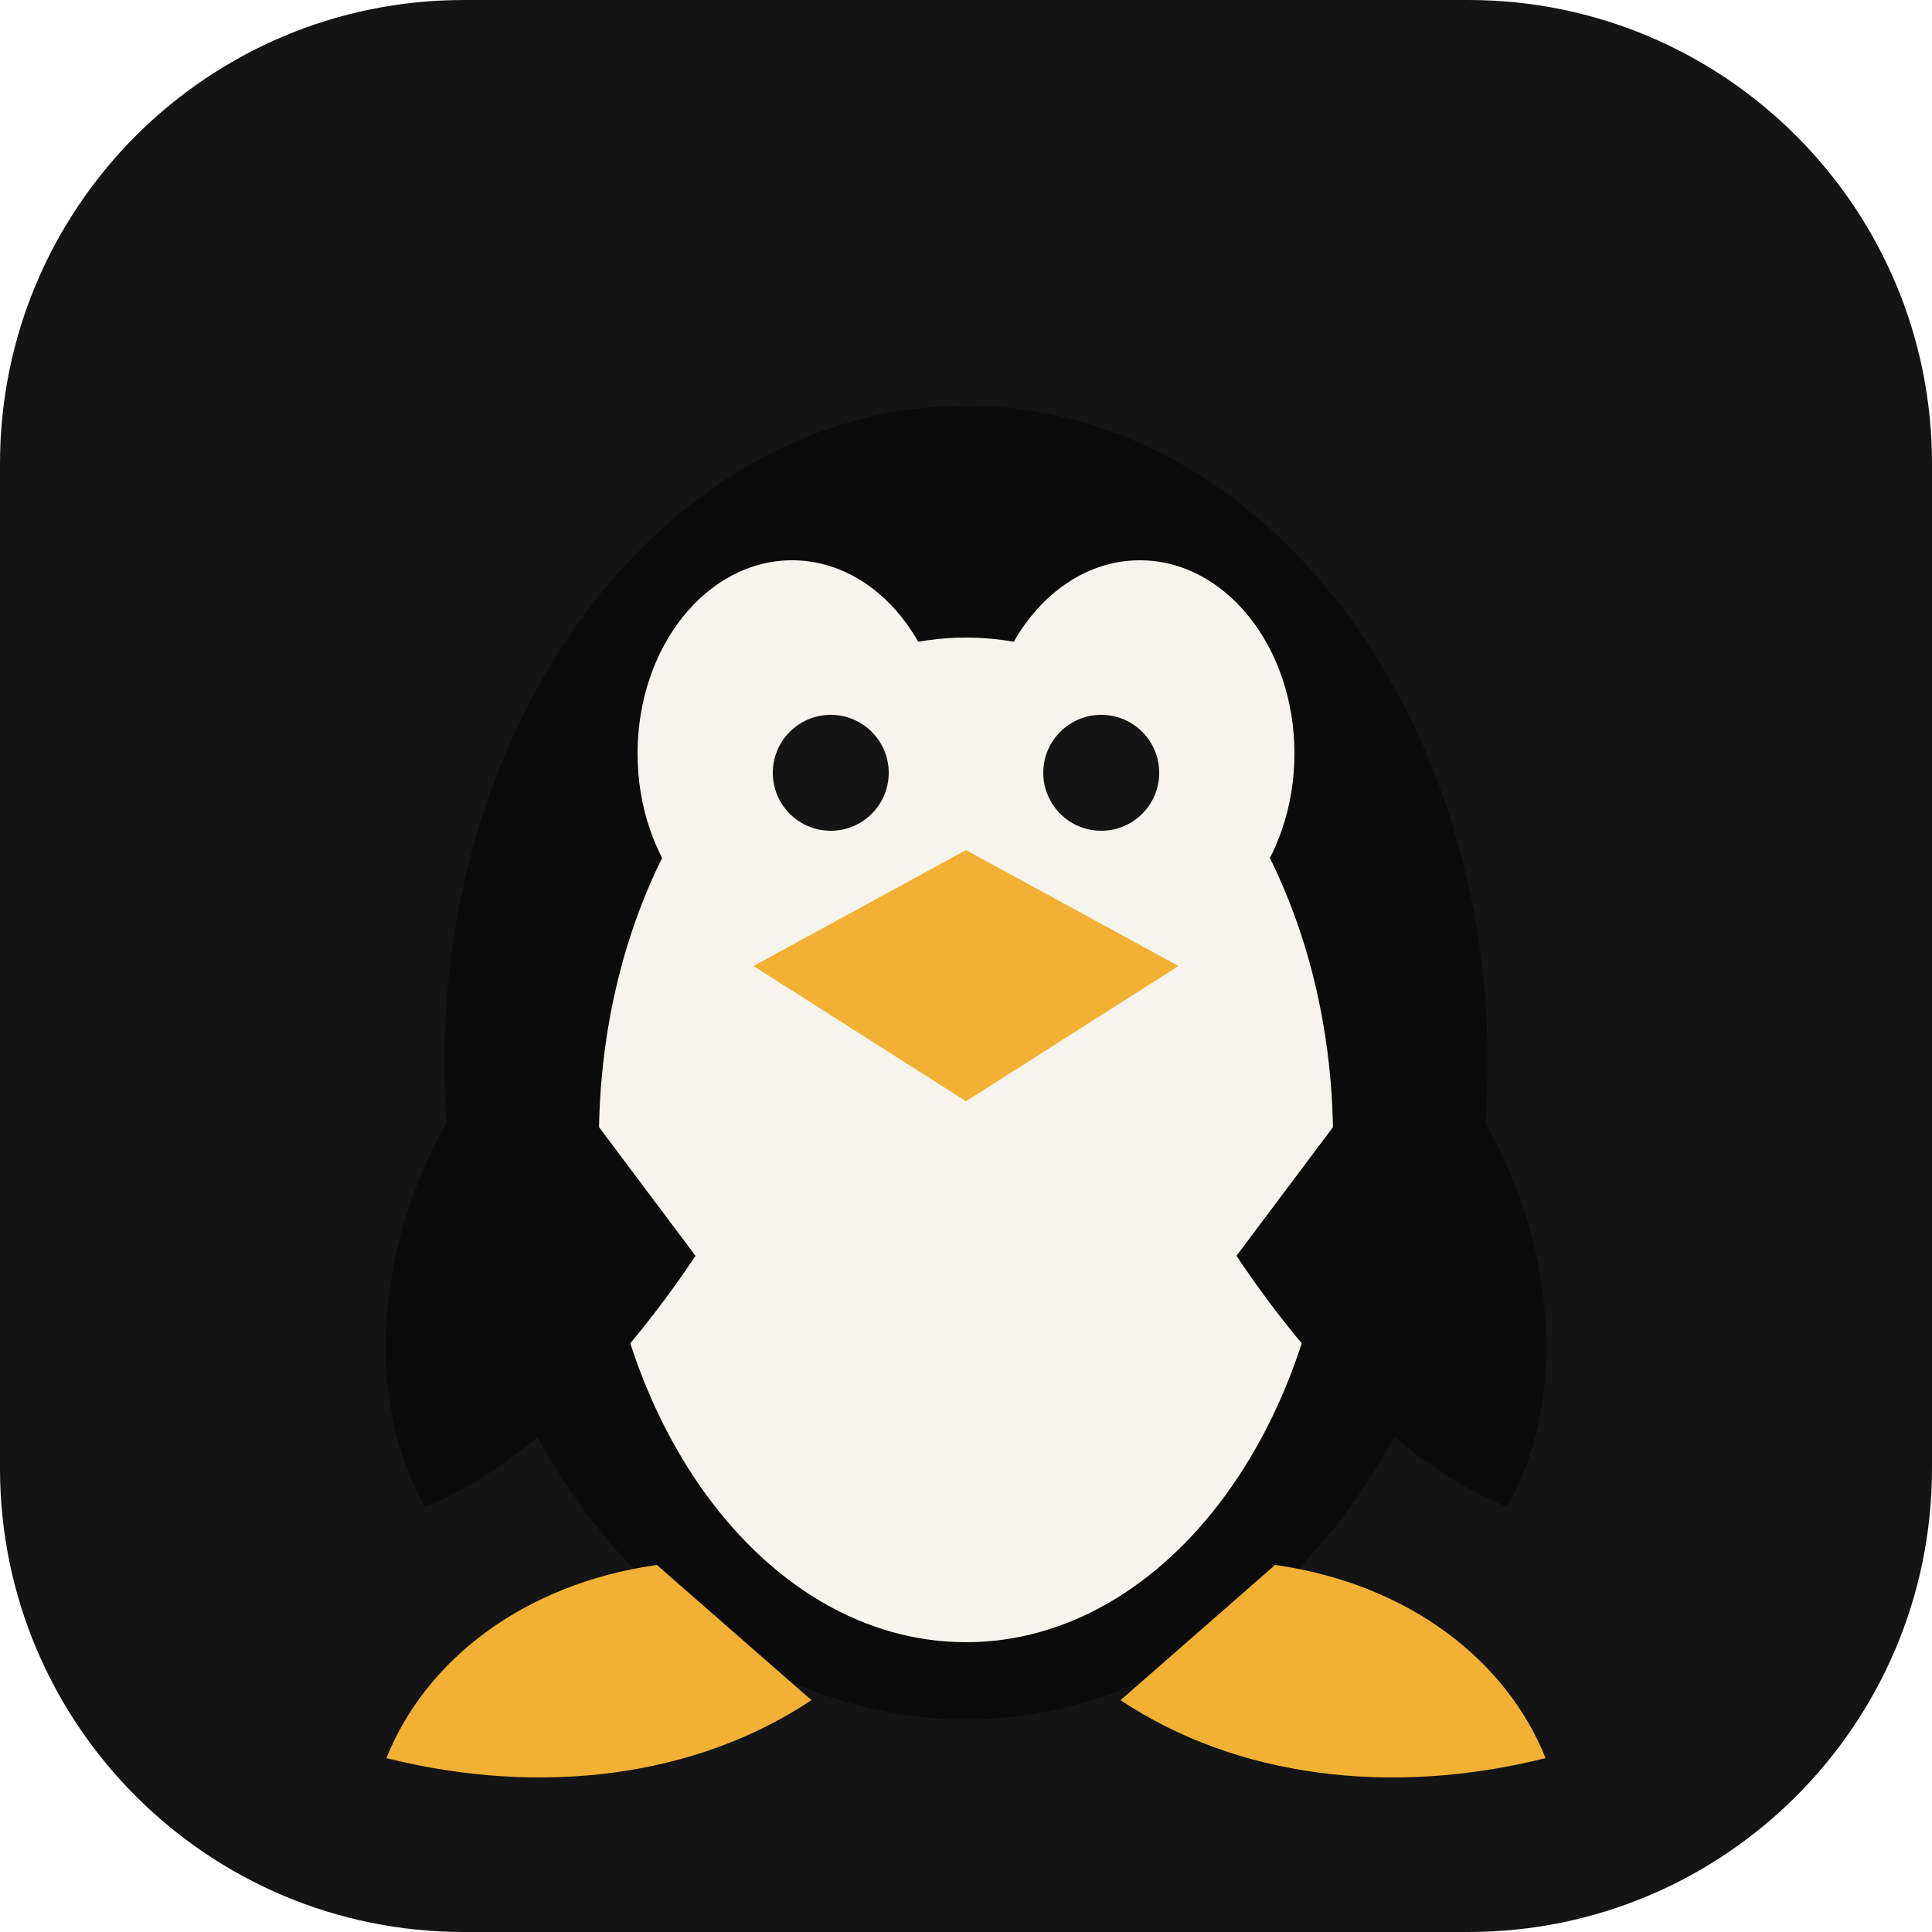
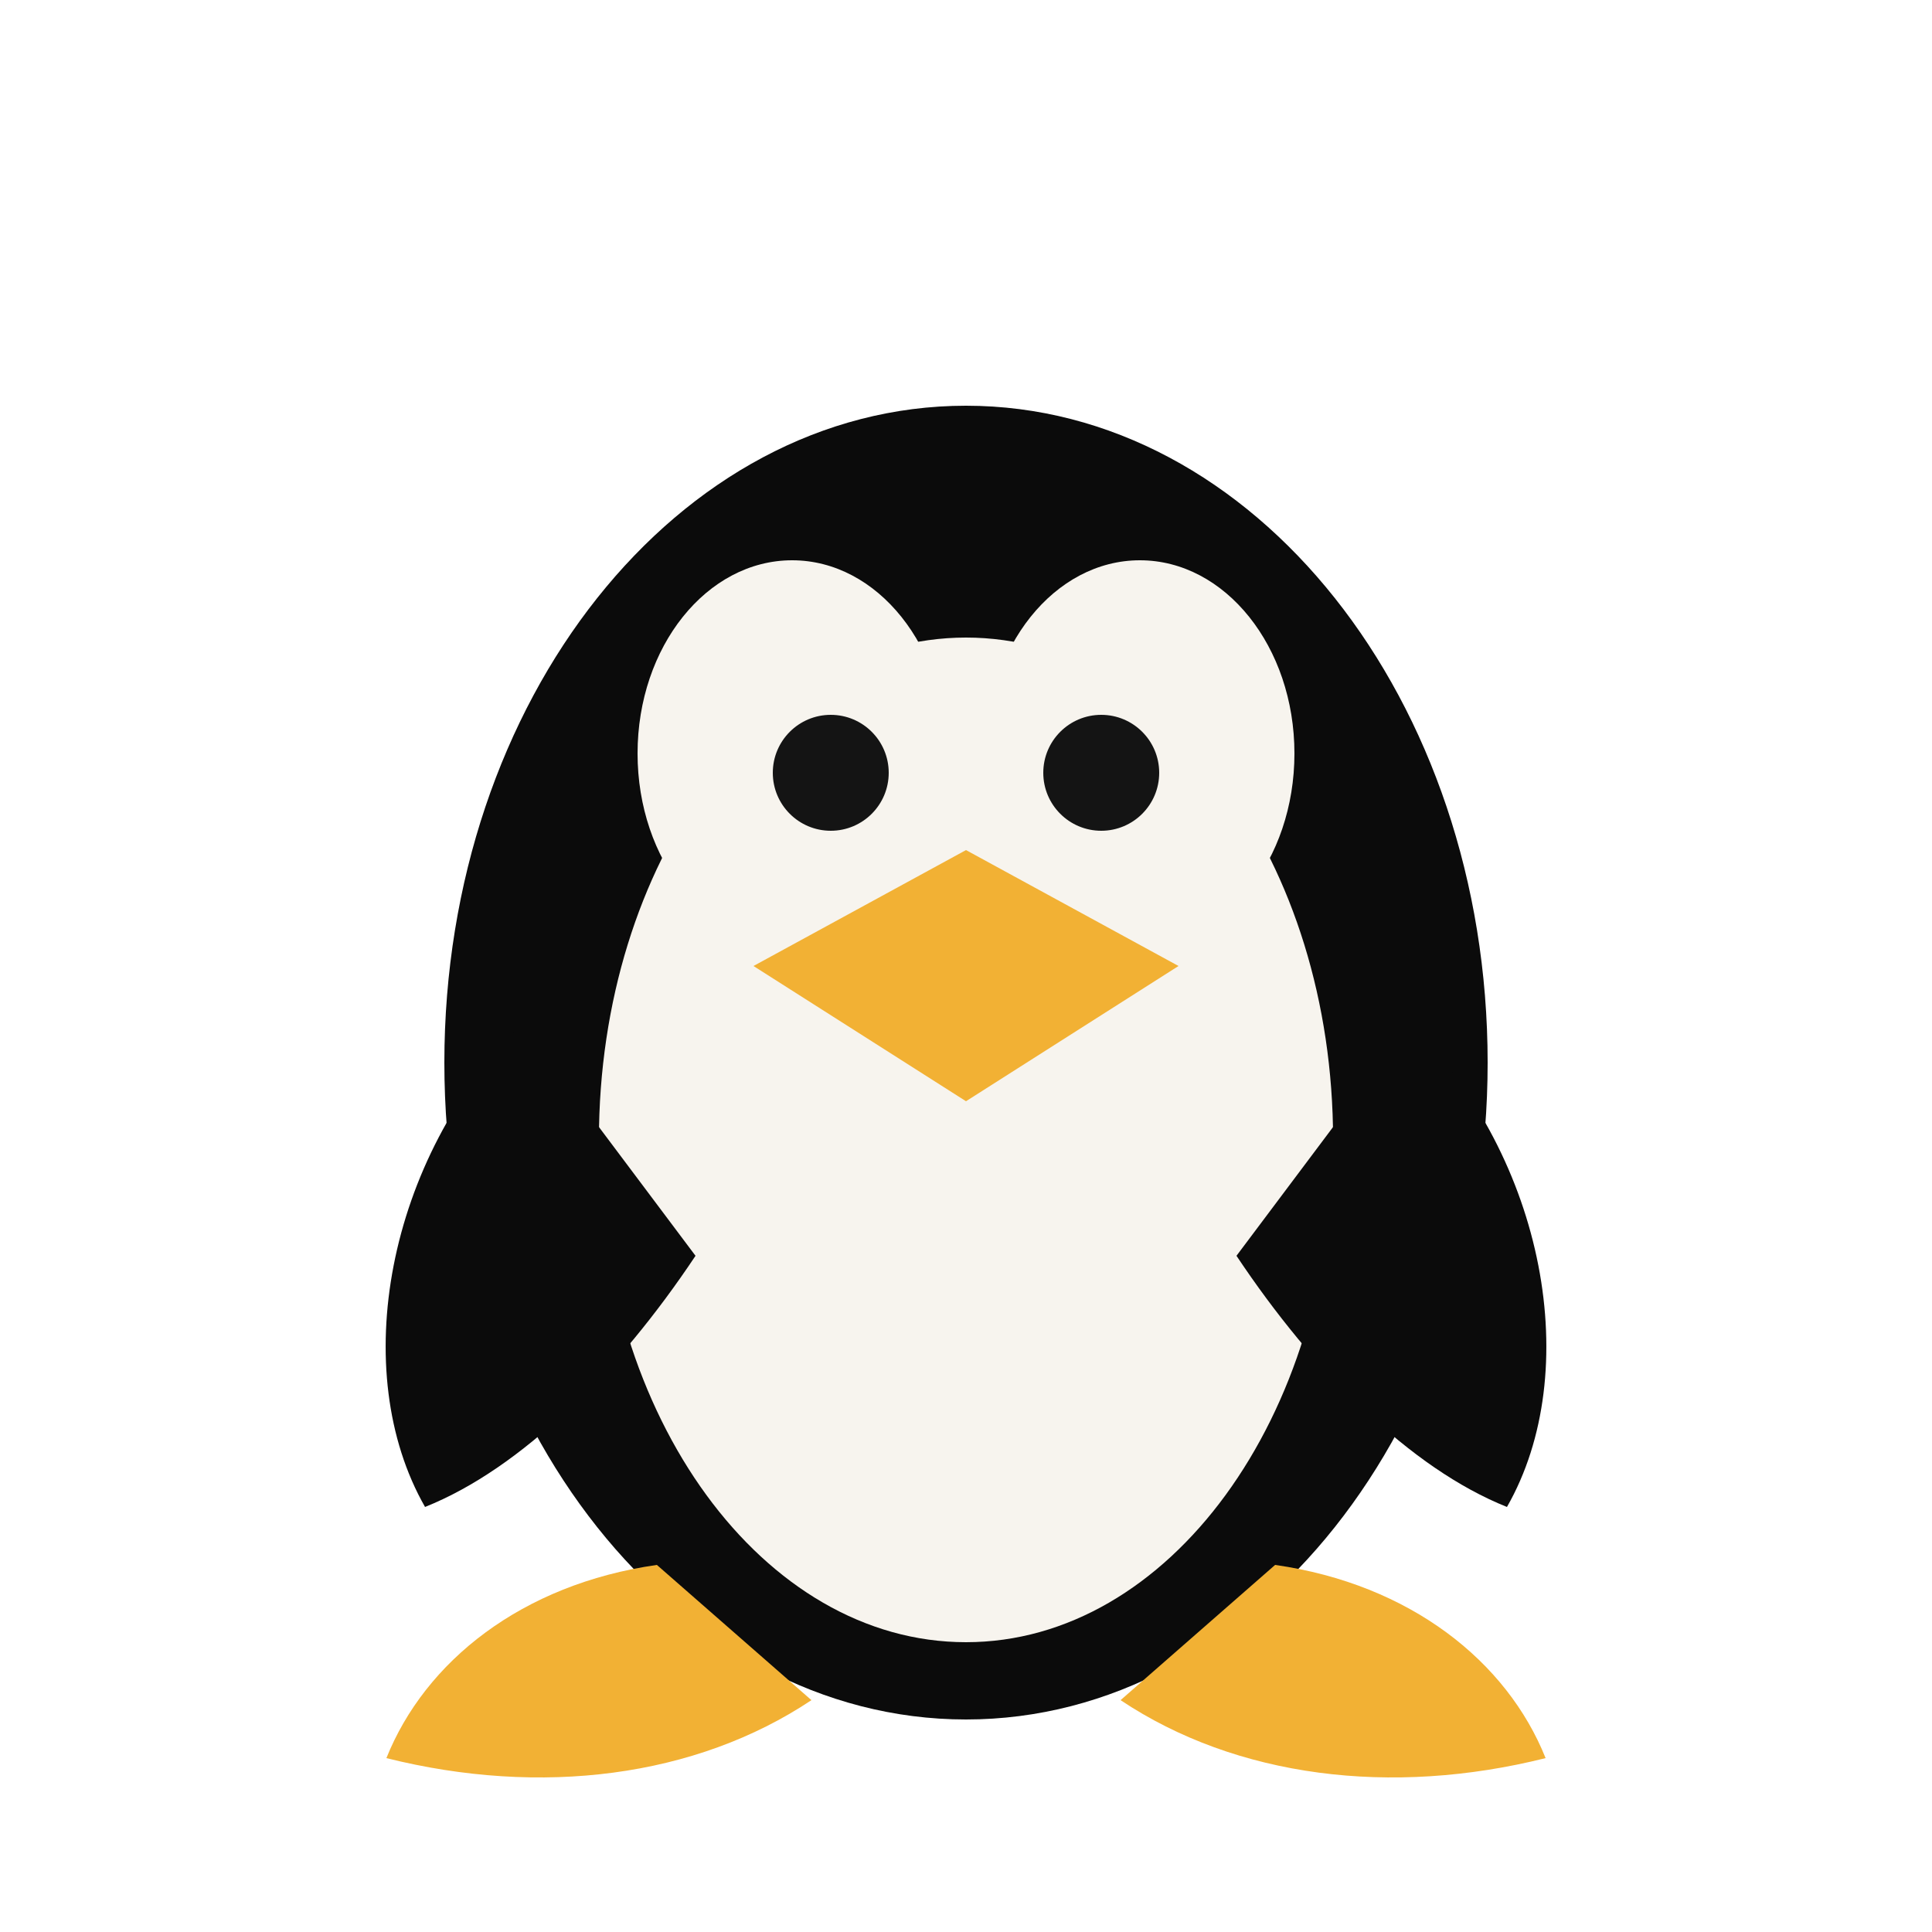
<svg xmlns="http://www.w3.org/2000/svg" viewBox="0 0 100 100" role="img" aria-label="Linux penguin">
-   <rect width="100" height="100" rx="24" fill="#141414" />
  <ellipse cx="50" cy="55" rx="27" ry="34" fill="#0b0b0b" />
  <ellipse cx="50" cy="59" rx="19" ry="26" fill="#f7f4ee" />
  <ellipse cx="41" cy="39" rx="8" ry="10" fill="#f7f4ee" />
  <ellipse cx="59" cy="39" rx="8" ry="10" fill="#f7f4ee" />
  <circle cx="43" cy="40" r="3" fill="#141414" />
  <circle cx="57" cy="40" r="3" fill="#141414" />
  <path d="M50 44 39 50l11 7 11-7-11-6Z" fill="#f2b134" />
  <path d="M27 53c-7 7-9 18-5 25 5-2 10-7 14-13l-9-12Z" fill="#0b0b0b" />
  <path d="M73 53c7 7 9 18 5 25-5-2-10-7-14-13l9-12Z" fill="#0b0b0b" />
  <path d="M34 81c-7 1-12 5-14 10 8 2 16 1 22-3l-8-7Z" fill="#f2b134" />
  <path d="M66 81c7 1 12 5 14 10-8 2-16 1-22-3l8-7Z" fill="#f2b134" />
</svg>
